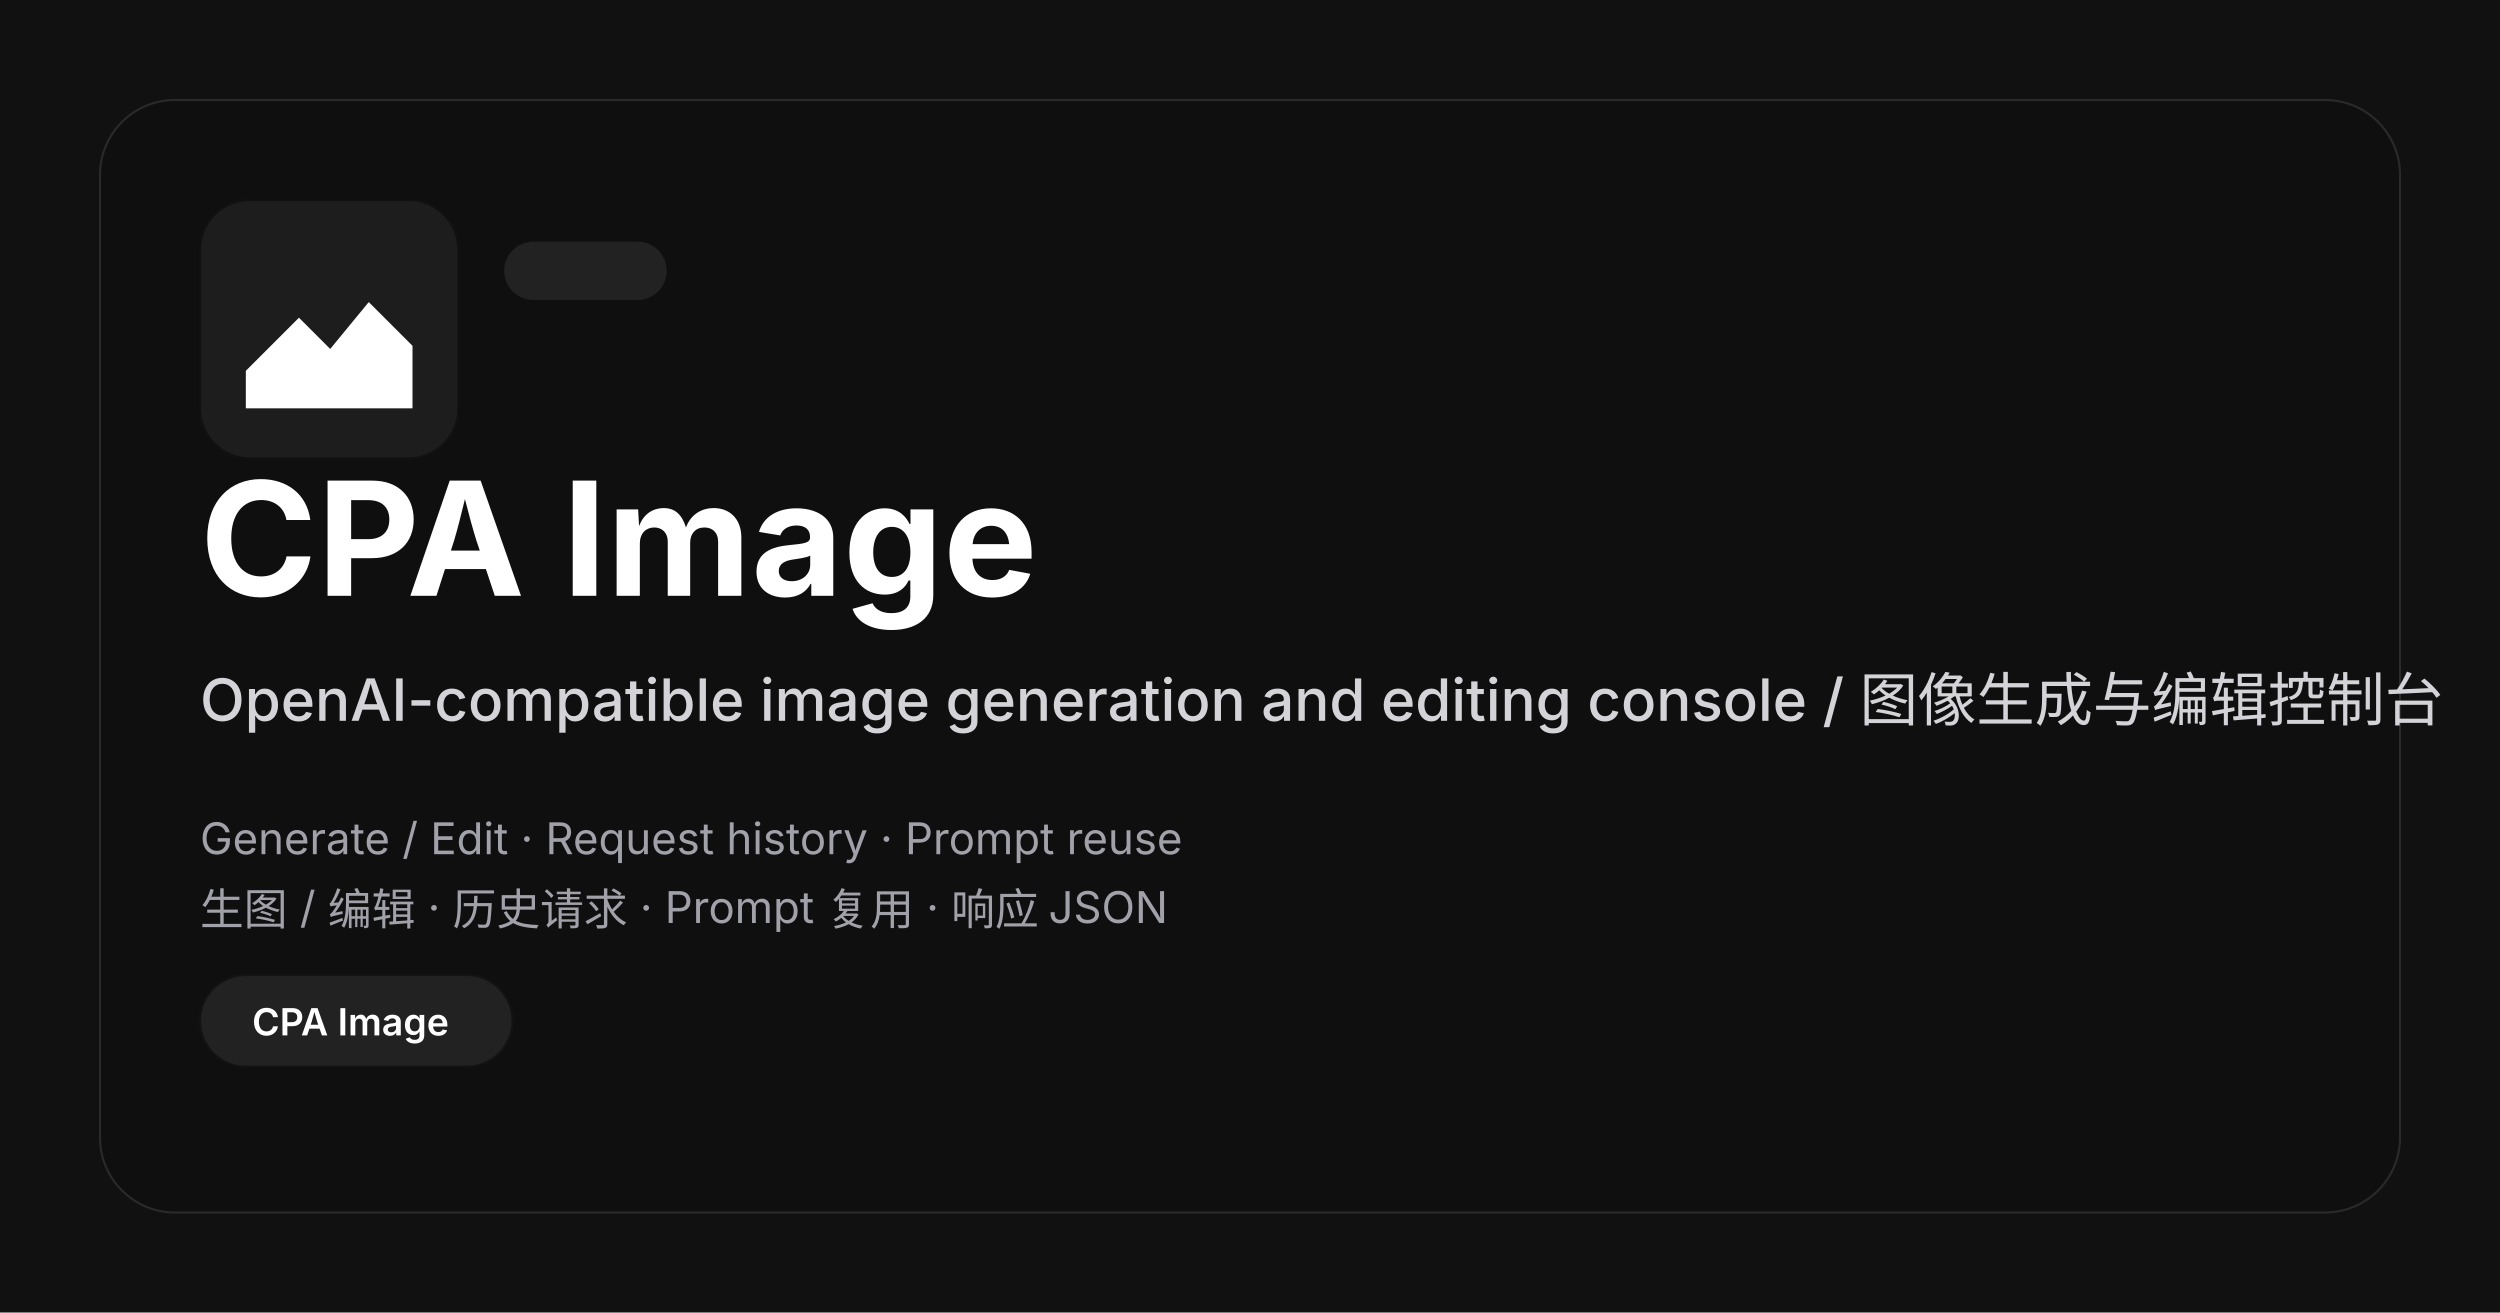
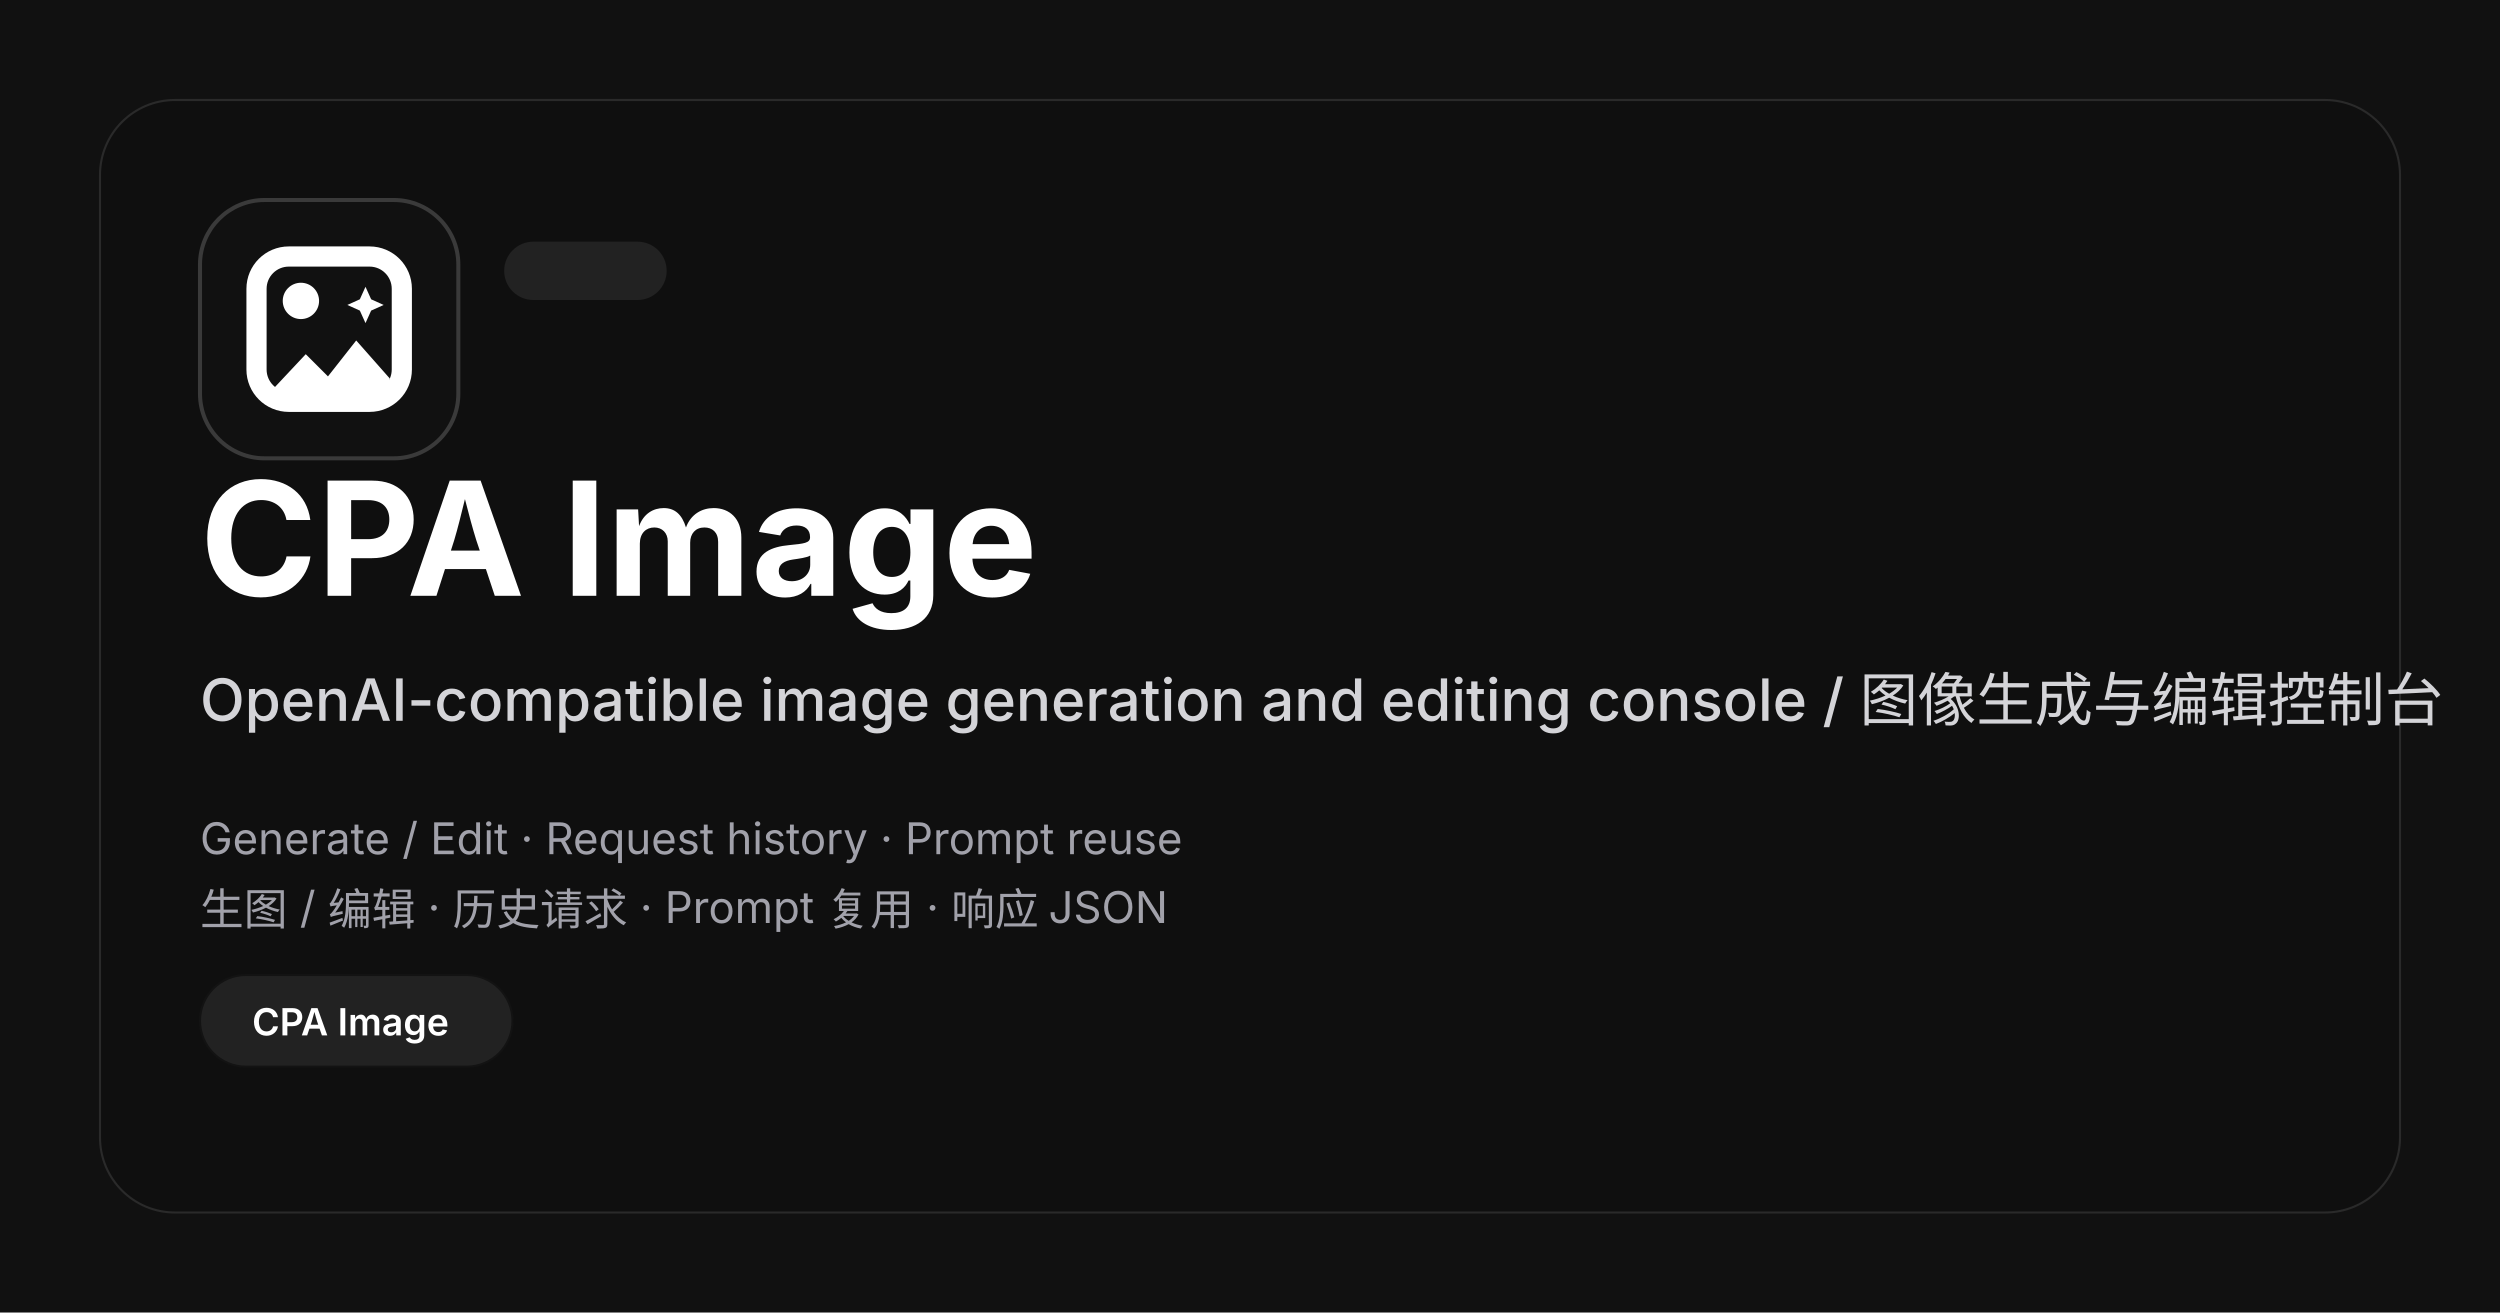
<svg xmlns="http://www.w3.org/2000/svg" width="1200" height="630" viewBox="0 0 1200 630" fill="none" role="img" aria-label="CPA Image social preview / 社交预览">
  <rect width="1200" height="630" rx="0" fill="#111111" />
  <rect x="48" y="48" width="1104" height="534" rx="36" fill="#0f0f0f" stroke="#2a2a2a" />
-   <rect x="96" y="96" width="124" height="124" rx="24" fill="#ffffff" opacity="0.06" stroke="#3a3a3a" />
-   <path d="M118 178L143.5 152.5L158.5 167.5L177 145L198 166V196H118V178Z" fill="#ffffff" />
+   <g transform="translate(96 96) scale(1.9375)">
+     <rect width="64" height="64" rx="16" fill="#111111" stroke="#3a3a3a" stroke-width="1" />
+     <rect x="14" y="14" width="36" height="36" rx="8" stroke="#ffffff" stroke-width="5" />
+     <circle cx="25" cy="25" r="4.5" fill="#ffffff" />
+     <path d="M17 48L26.2 38.2L31.7 43.7L38.7 34.8L47 44.2V48H17Z" fill="#ffffff" />
+     <path d="M41 21.5l1.4 3.1 3.1 1.4-3.1 1.4-1.4 3.1-1.4-3.1-3.1-1.4 3.1-1.4z" fill="#ffffff" />
+   </g>
  <rect x="242" y="116" width="78" height="28" rx="14" fill="#ffffff" opacity="0.08" />
  <text x="96" y="286" fill="#ffffff" font-family="Inter, ui-sans-serif, system-ui, -apple-system, BlinkMacSystemFont, 'Segoe UI', sans-serif" font-size="76" font-weight="700" letter-spacing="0">CPA Image</text>
  <text x="96" y="346" fill="#d4d4d8" font-family="Inter, ui-sans-serif, system-ui, -apple-system, BlinkMacSystemFont, 'Segoe UI', sans-serif" font-size="28" font-weight="500">
    OpenAI-compatible image generation and editing console / 图像生成与编辑控制台
  </text>
  <text x="96" y="410" fill="#a1a1aa" font-family="Inter, ui-sans-serif, system-ui, -apple-system, BlinkMacSystemFont, 'Segoe UI', sans-serif" font-size="21" font-weight="400">
    <tspan x="96" dy="0">Generate / Edit · Request history · Prompt reuse</tspan>
    <tspan x="96" dy="34">生图 / 编辑 · 历史请求 · Prompt 复用 · 响应 JSON</tspan>
  </text>
  <rect x="96" y="468" width="150" height="44" rx="22" fill="#ffffff" opacity="0.08" stroke="#3a3a3a" />
  <text x="121" y="497" fill="#ffffff" font-family="Inter, ui-sans-serif, system-ui, -apple-system, BlinkMacSystemFont, 'Segoe UI', sans-serif" font-size="18" font-weight="600">
    CPA Image
  </text>
</svg>
